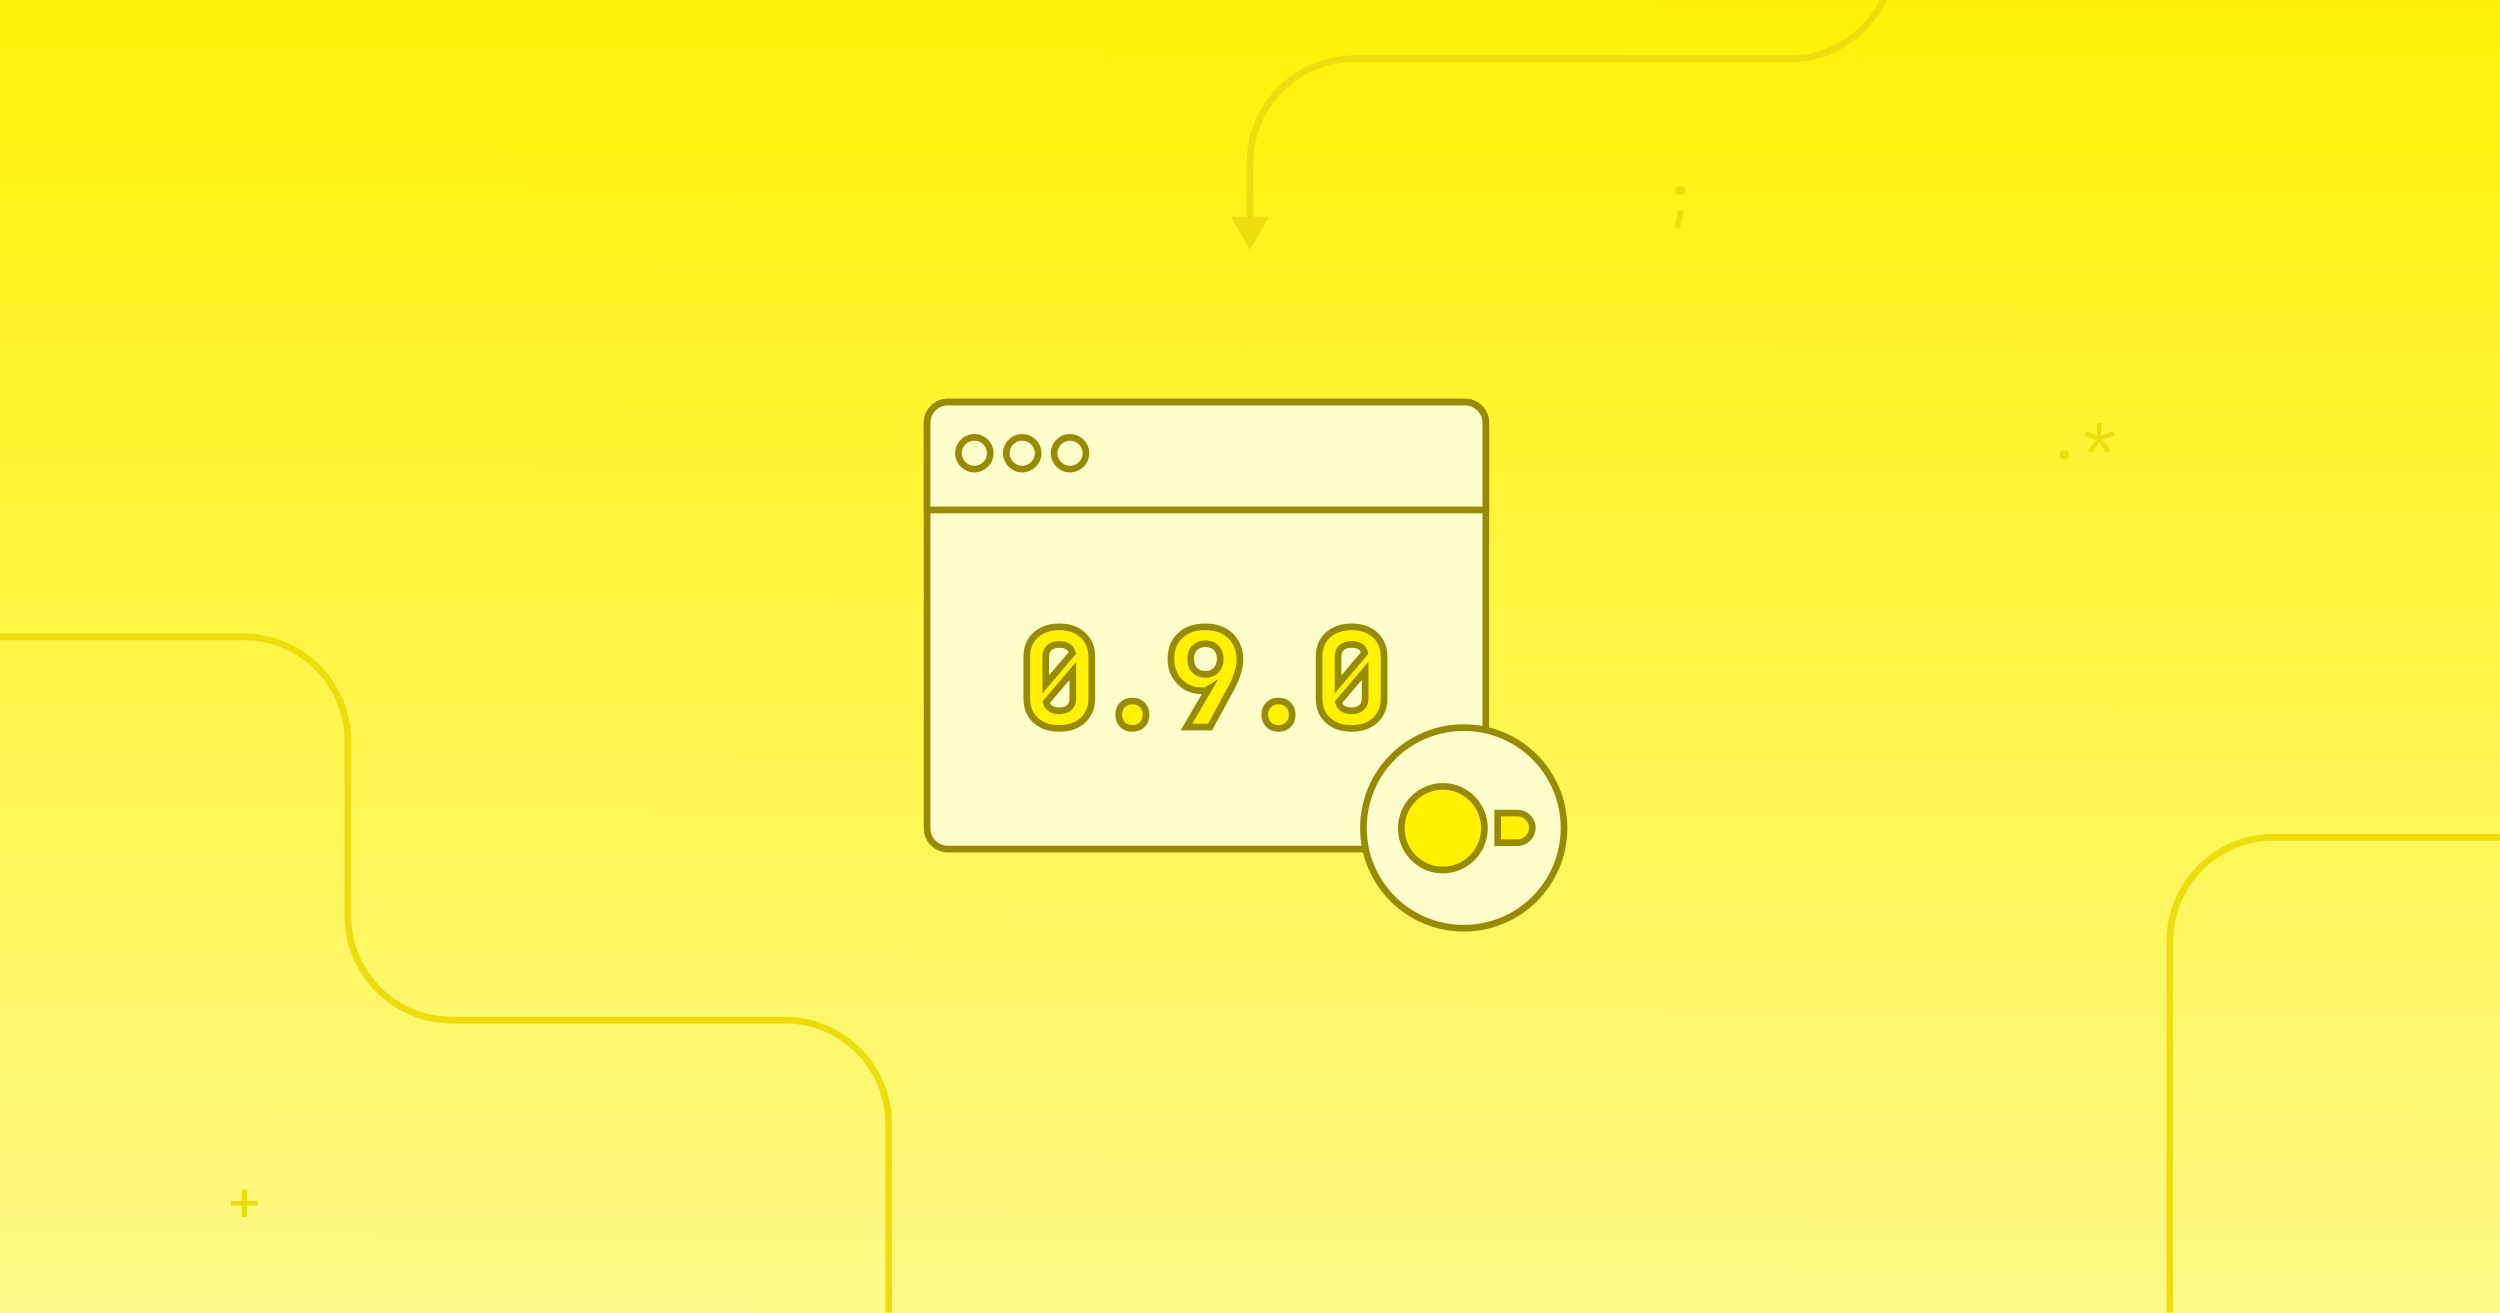
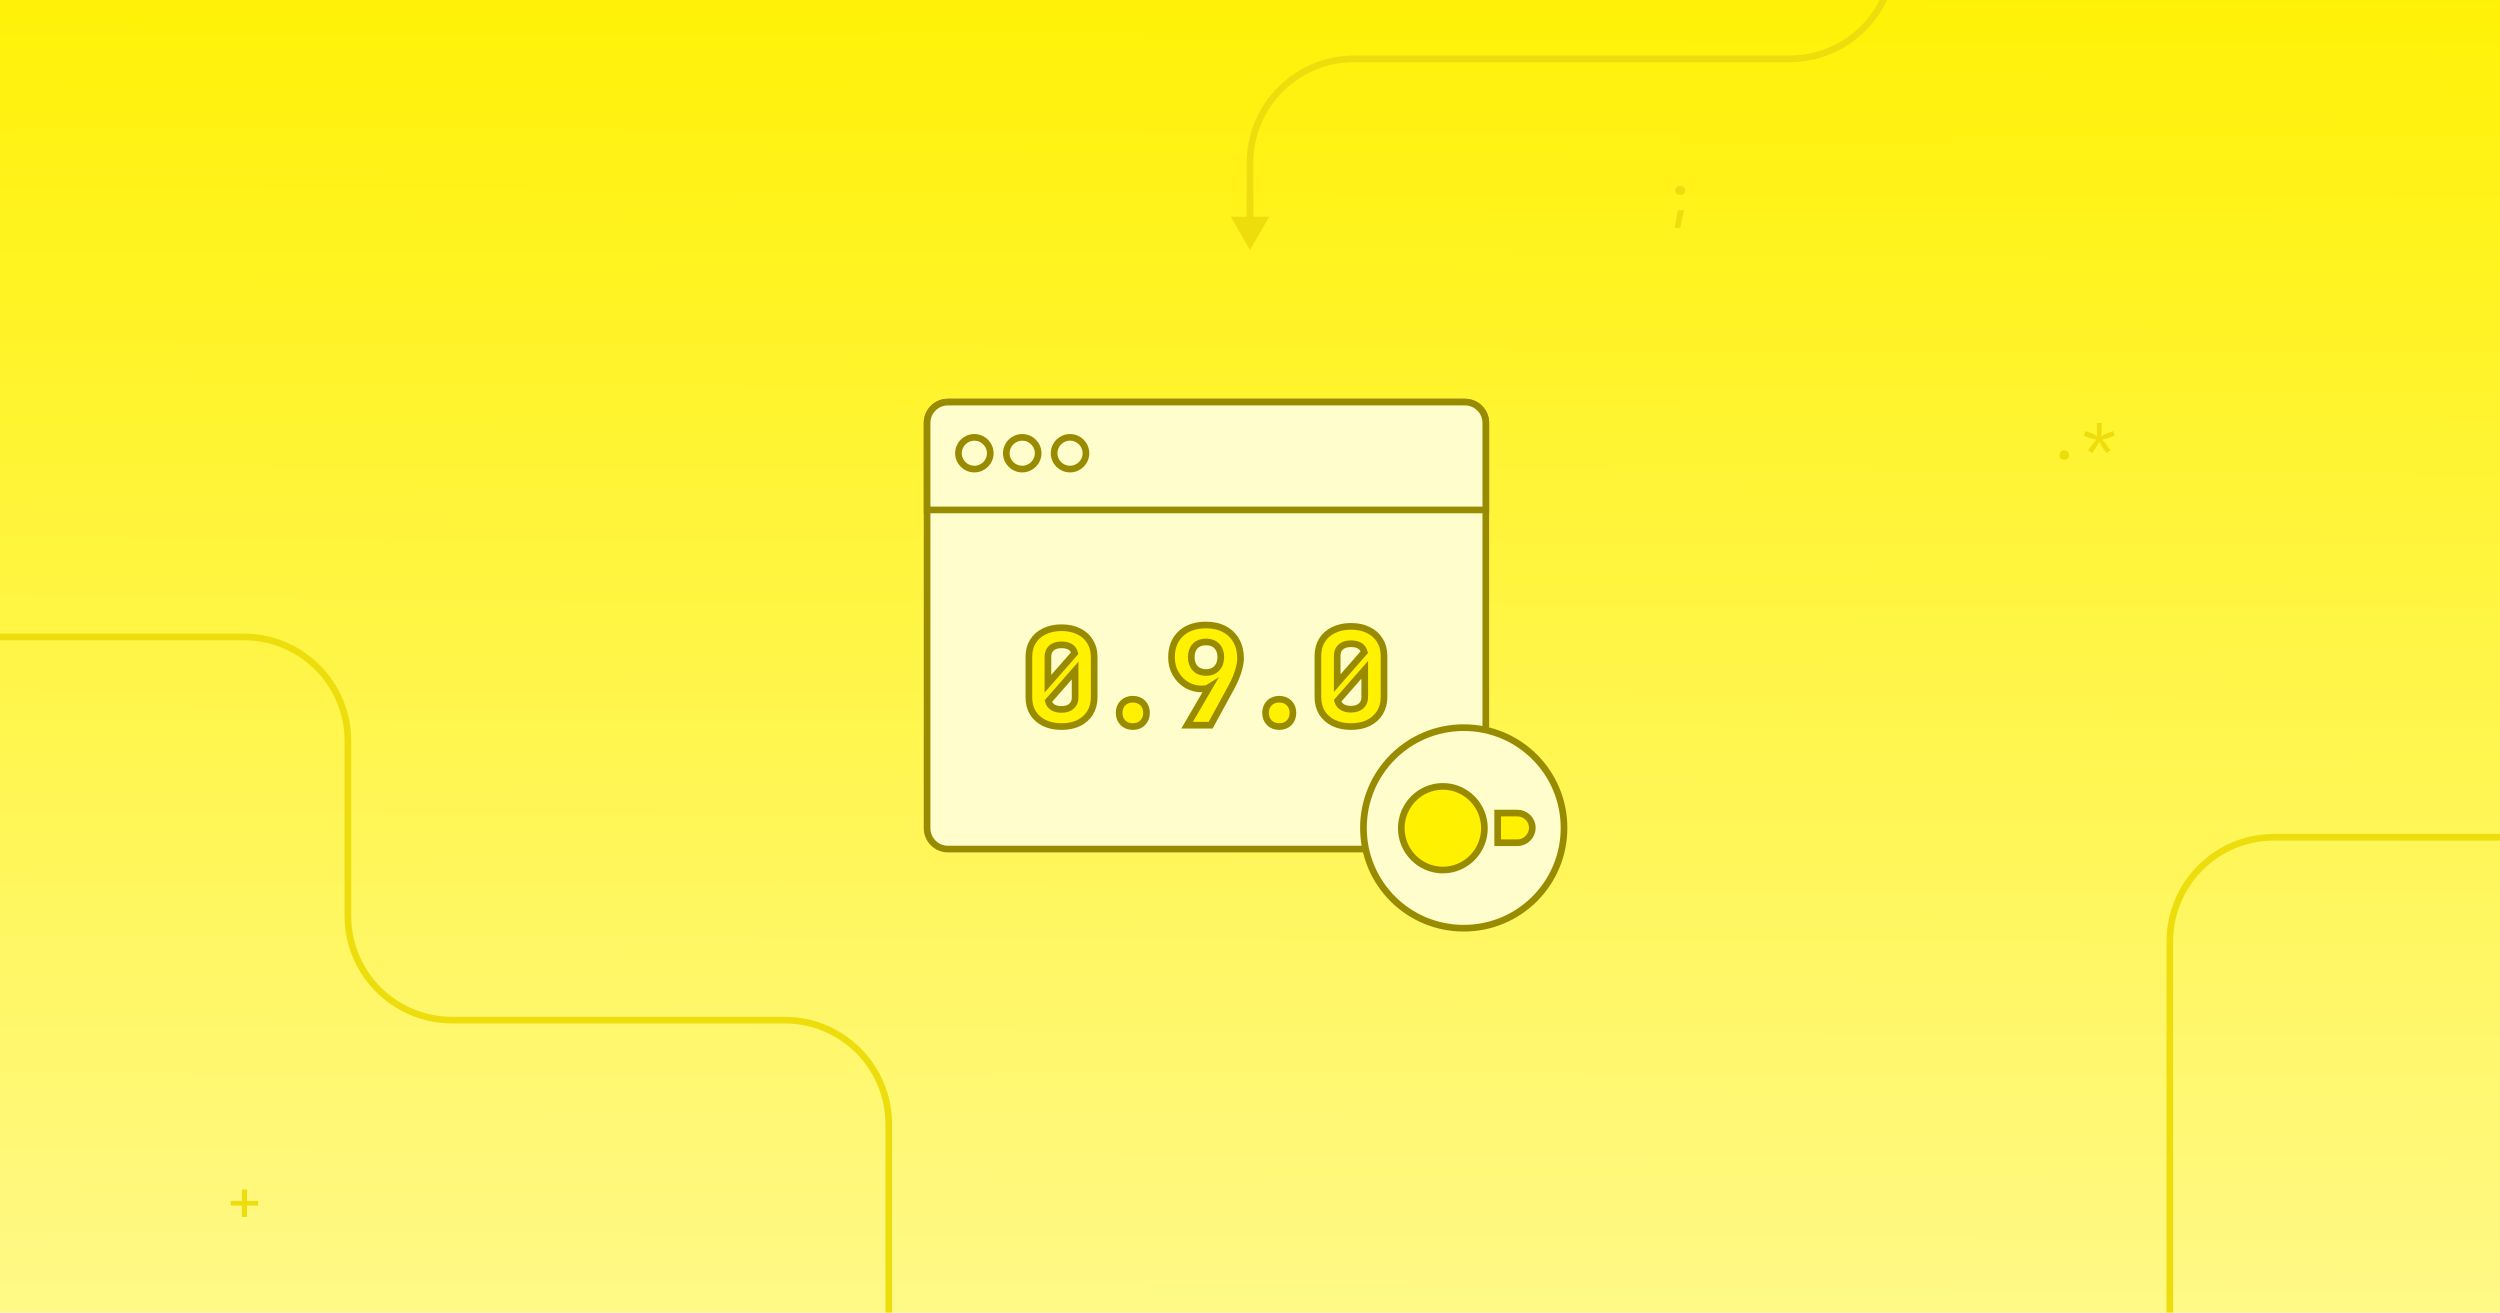
- <svg xmlns="http://www.w3.org/2000/svg" width="1200" height="630" fill="none" viewBox="0 0 1200 630">
+ <svg xmlns="http://www.w3.org/2000/svg" width="1200" height="630" viewBox="0 0 1200 630" fill="none">
  <style id="thin-strokes">@media (min-width: 500px) { [stroke-width="3.2"] { stroke-width: 2; } }</style>
-   <linearGradient id="a" x1="589" x2="586.007" y1="-32.417" y2="767.006" gradientUnits="userSpaceOnUse">
-     <stop offset="0" stop-color="#fff100" />
-     <stop offset=".939" stop-color="#fffa99" />
-   </linearGradient>
-   <clipPath id="b">
-     <path d="m0 0h1200v630h-1200z" />
-   </clipPath>
-   <g clip-path="url(#b)">
-     <path fill="url(#a)" d="m0 0h1200v630h-1200z" />
-     <path fill="#eddd0c" d="m600 120 9.238-16h-18.476zm0-41.756h-1.6v27.356h1.6 1.6v-27.356zm308.996-218.315h-1.6v118.315h1.6 1.6v-118.315zm-50 168.315v-1.6l-208.996-0v1.6 1.6l208.996 0zm50-50h-1.6c0 26.731-21.669 48.4-48.4 48.4v1.6 1.6c28.498 0 51.6-23.102 51.6-51.6zm-308.996 100h1.6c0-26.731 21.669-48.4 48.4-48.4v-1.6-1.6c-28.498 0-51.6 23.102-51.6 51.6z" />
-     <path stroke="#eddd0c" stroke-linecap="round" stroke-linejoin="round" stroke-width="3.2" d="m1440.63 401.884h-349.11c-27.61 0-50 22.386-50 50v220.286" />
-     <path stroke="#eddd0c" stroke-width="3.2" d="m426.605 643.123v-103.471c0-27.614-22.385-50-50-50l-159.609.001c-27.615 0-50.001-22.386-50.001-50v-83.936c0-27.614-22.385-50-50-50h-247.003" />
-     <g fill="#eddd0c">
-       <path d="m806.225 93.52c-.616 0-1.12-.196-1.512-.588s-.588-.896-.588-1.512c0-.597.196-1.092.588-1.484.411-.411.915-.616 1.512-.616h.56c.598 0 1.092.205 1.484.616.411.392.616.887.616 1.484 0 .616-.196 1.12-.588 1.512s-.896.588-1.512.588zm-2.38 15.96 1.54-8.568h3.024l-1.96 8.568z" />
-       <path d="m116.105 584.151v-5.46h-5.347v-2.24h5.347v-5.46h2.464v5.46h5.348v2.24h-5.348v5.46z" />
-       <path d="m990.863 220.675c-.691 0-1.251-.206-1.68-.616-.411-.411-.616-.943-.616-1.596 0-.691.205-1.251.616-1.68.429-.43.989-.644 1.68-.644s1.241.214 1.652.644c.429.429.644.989.644 1.68 0 .653-.215 1.185-.644 1.596-.411.41-.961.616-1.652.616zm13.347-3.164-1.93-1.372 1.82-2.604c.24-.336.57-.747.98-1.232.43-.486.83-.915 1.2-1.288-.52-.075-1.07-.187-1.65-.336-.58-.15-1.04-.29-1.37-.42l-3-1.12.78-2.212 3.03 1.12c.32.112.74.289 1.26.532.52.242 1 .494 1.43.756-.1-.486-.17-.98-.23-1.484-.04-.523-.05-.962-.05-1.316v-3.5h2.35v3.5c0 .354-.03.793-.09 1.316-.05.504-.13.998-.22 1.484.45-.262.92-.514 1.43-.756.52-.243.95-.42 1.29-.532l3.02-1.12.78 2.212-2.99 1.12c-.34.13-.8.27-1.37.42-.58.149-1.13.261-1.66.336.38.373.78.812 1.21 1.316.43.485.75.886.98 1.204l1.82 2.604-1.93 1.372-1.82-2.632c-.23-.318-.5-.756-.82-1.316-.31-.56-.58-1.083-.81-1.568-.22.485-.49 1.008-.81 1.568-.32.541-.59.98-.81 1.316z" />
-     </g>
+   <g clip-path="url(#clip0_17621_12215)">
+     <rect width="1200" height="630" fill="url(#paint0_linear_17621_12215)" />
+     <path d="M600 120L609.238 104H590.762L600 120ZM600 78.244H598.4V105.6H600H601.6V78.244H600ZM908.996 -140.071H907.396L907.396 -21.756H908.996H910.596L910.596 -140.071H908.996ZM858.996 28.244V26.644L650 26.644V28.244V29.844L858.996 29.844L858.996 28.244ZM908.996 -21.756H907.396C907.396 4.975 885.727 26.644 858.996 26.644V28.244L858.996 29.844C887.494 29.844 910.596 6.742 910.596 -21.756H908.996ZM600 78.244H601.6C601.6 51.513 623.269 29.844 650 29.844V28.244V26.644C621.502 26.644 598.4 49.746 598.4 78.244H600Z" fill="#EDDD0C" />
+     <path d="M1440.63 401.885L1091.52 401.885C1063.91 401.885 1041.52 424.271 1041.52 451.885L1041.52 672.17" stroke="#EDDD0C" stroke-width="3.2" stroke-linecap="round" stroke-linejoin="round" />
+     <path d="M426.605 643.124L426.605 539.653C426.605 512.039 404.22 489.653 376.605 489.653L216.996 489.654C189.381 489.654 166.995 467.268 166.995 439.654L166.995 355.718C166.995 328.104 144.61 305.718 116.995 305.718L-130.008 305.718" stroke="#EDDD0C" stroke-width="3.2" />
+     <path d="M806.225 93.52C805.609 93.52 805.105 93.324 804.713 92.932C804.321 92.54 804.125 92.036 804.125 91.42C804.125 90.823 804.321 90.328 804.713 89.936C805.124 89.525 805.628 89.32 806.225 89.32H806.785C807.383 89.32 807.877 89.525 808.269 89.936C808.68 90.328 808.885 90.823 808.885 91.42C808.885 92.036 808.689 92.54 808.297 92.932C807.905 93.324 807.401 93.52 806.785 93.52H806.225ZM803.845 109.48L805.385 100.912H808.409L806.449 109.48H803.845Z" fill="#EDDD0C" />
+     <path d="M116.105 584.15V578.69H110.758V576.45H116.105V570.99H118.569V576.45H123.917V578.69H118.569V584.15H116.105Z" fill="#EDDD0C" />
+     <path d="M990.865 220.674C990.174 220.674 989.614 220.468 989.185 220.058C988.774 219.647 988.569 219.115 988.569 218.462C988.569 217.771 988.774 217.211 989.185 216.782C989.614 216.352 990.174 216.138 990.865 216.138C991.556 216.138 992.106 216.352 992.517 216.782C992.946 217.211 993.161 217.771 993.161 218.462C993.161 219.115 992.946 219.647 992.517 220.058C992.106 220.468 991.556 220.674 990.865 220.674ZM1004.21 217.51L1002.28 216.138L1004.1 213.534C1004.34 213.198 1004.67 212.787 1005.08 212.302C1005.51 211.816 1005.91 211.387 1006.28 211.014C1005.76 210.939 1005.21 210.827 1004.63 210.678C1004.05 210.528 1003.59 210.388 1003.26 210.258L1000.26 209.138L1001.05 206.926L1004.07 208.046C1004.39 208.158 1004.81 208.335 1005.33 208.578C1005.85 208.82 1006.33 209.072 1006.76 209.334C1006.66 208.848 1006.59 208.354 1006.53 207.85C1006.5 207.327 1006.48 206.888 1006.48 206.534V203.034H1008.83V206.534C1008.83 206.888 1008.8 207.327 1008.75 207.85C1008.69 208.354 1008.62 208.848 1008.52 209.334C1008.97 209.072 1009.45 208.82 1009.95 208.578C1010.47 208.335 1010.9 208.158 1011.24 208.046L1014.26 206.926L1015.05 209.138L1012.05 210.258C1011.71 210.388 1011.26 210.528 1010.68 210.678C1010.1 210.827 1009.55 210.939 1009.03 211.014C1009.4 211.387 1009.8 211.826 1010.23 212.33C1010.66 212.815 1010.99 213.216 1011.21 213.534L1013.03 216.138L1011.1 217.51L1009.28 214.878C1009.05 214.56 1008.78 214.122 1008.47 213.562C1008.15 213.002 1007.88 212.479 1007.65 211.994C1007.43 212.479 1007.16 213.002 1006.84 213.562C1006.52 214.103 1006.25 214.542 1006.03 214.878L1004.21 217.51Z" fill="#EDDD0C" />
  </g>
-   <g fill="#fffdcc">
-     <rect width="268.19" height="214.552" x="445" y="193" stroke="#998b00" stroke-miterlimit="10" stroke-width="3.2" rx="10" />
-     <path stroke="#998b00" stroke-miterlimit="10" stroke-width="3.2" d="m445 203c0-5.523 4.477-10 10-10h248.19c5.523 0 10 4.477 10 10v41.756h-268.19z" />
-     <path stroke="#998b00" stroke-miterlimit="10" stroke-width="3.2" d="m467.691 225.159c4.217 0 7.635-3.408 7.635-7.611s-3.418-7.61-7.635-7.61c-4.218 0-7.636 3.407-7.636 7.61s3.418 7.611 7.636 7.611z" />
-     <path stroke="#998b00" stroke-miterlimit="10" stroke-width="3.2" d="m490.671 225.159c4.217 0 7.636-3.408 7.636-7.611s-3.419-7.61-7.636-7.61-7.636 3.407-7.636 7.61 3.419 7.611 7.636 7.611z" />
-     <path stroke="#998b00" stroke-miterlimit="10" stroke-width="3.2" d="m513.611 225.159c4.217 0 7.635-3.408 7.635-7.611s-3.418-7.61-7.635-7.61c-4.218 0-7.636 3.407-7.636 7.61s3.418 7.611 7.636 7.611z" />
-   </g>
-   <path fill="#fff100" d="m508.459 349.63c-3.163 0-5.915-.585-8.255-1.755-2.34-1.213-4.16-2.881-5.46-5.005-1.256-2.166-1.885-4.68-1.885-7.54v-20.15c0-2.86.629-5.351 1.885-7.475 1.3-2.166 3.12-3.835 5.46-5.005 2.34-1.213 5.092-1.82 8.255-1.82 3.207 0 5.959.607 8.255 1.82 2.34 1.17 4.139 2.839 5.395 5.005 1.3 2.124 1.95 4.615 1.95 7.475v20.15c0 2.86-.65 5.374-1.95 7.54-1.256 2.124-3.055 3.792-5.395 5.005-2.296 1.17-5.048 1.755-8.255 1.755zm-6.5-34.45v13.325l12.805-15.08c-.693-2.73-2.795-4.095-6.305-4.095-2.036 0-3.64.52-4.81 1.56-1.126 1.04-1.69 2.47-1.69 4.29zm6.5 26c2.037 0 3.619-.52 4.745-1.56 1.17-1.04 1.755-2.47 1.755-4.29v-13.325l-12.805 15.08c.347 1.3 1.062 2.319 2.145 3.055 1.084.694 2.47 1.04 4.16 1.04zm35.075 8.45c-1.95 0-3.532-.606-4.745-1.82-1.214-1.213-1.82-2.795-1.82-4.745s.606-3.531 1.82-4.745c1.213-1.213 2.795-1.82 4.745-1.82s3.531.607 4.745 1.82c1.213 1.214 1.82 2.795 1.82 4.745s-.607 3.532-1.82 4.745c-1.214 1.214-2.795 1.82-4.745 1.82zm25.974-.65 10.66-18.265c-.346.217-.758.412-1.235.585-.433.174-1.278.26-2.535.26-2.513 0-4.875-.628-7.085-1.885-2.166-1.3-3.921-3.098-5.265-5.395-1.343-2.296-2.015-4.918-2.015-7.865 0-4.766 1.474-8.536 4.42-11.31 2.99-2.816 7.042-4.225 12.155-4.225 3.424 0 6.37.672 8.84 2.015 2.47 1.3 4.377 3.164 5.72 5.59 1.344 2.384 2.015 5.222 2.015 8.515 0 1.734-.411 3.879-1.235 6.435-.823 2.514-1.95 5.07-3.38 7.67l-9.75 17.875zm9.1-25.285c2.167 0 3.879-.671 5.135-2.015 1.3-1.343 1.95-3.141 1.95-5.395 0-2.253-.65-4.03-1.95-5.33-1.256-1.3-2.968-1.95-5.135-1.95-2.166 0-3.9.65-5.2 1.95-1.256 1.3-1.885 3.077-1.885 5.33 0 2.254.629 4.052 1.885 5.395 1.3 1.344 3.034 2.015 5.2 2.015zm35.075 25.935c-1.95 0-3.532-.606-4.745-1.82-1.213-1.213-1.82-2.795-1.82-4.745s.607-3.531 1.82-4.745c1.213-1.213 2.795-1.82 4.745-1.82s3.532.607 4.745 1.82c1.213 1.214 1.82 2.795 1.82 4.745s-.607 3.532-1.82 4.745c-1.213 1.214-2.795 1.82-4.745 1.82zm35.075 0c-3.164 0-5.915-.585-8.255-1.755-2.34-1.213-4.16-2.881-5.46-5.005-1.257-2.166-1.885-4.68-1.885-7.54v-20.15c0-2.86.628-5.351 1.885-7.475 1.3-2.166 3.12-3.835 5.46-5.005 2.34-1.213 5.091-1.82 8.255-1.82 3.206 0 5.958.607 8.255 1.82 2.34 1.17 4.138 2.839 5.395 5.005 1.3 2.124 1.95 4.615 1.95 7.475v20.15c0 2.86-.65 5.374-1.95 7.54-1.257 2.124-3.055 3.792-5.395 5.005-2.297 1.17-5.049 1.755-8.255 1.755zm-6.5-34.45v13.325l12.805-15.08c-.694-2.73-2.795-4.095-6.305-4.095-2.037 0-3.64.52-4.81 1.56-1.127 1.04-1.69 2.47-1.69 4.29zm6.5 26c2.036 0 3.618-.52 4.745-1.56 1.17-1.04 1.755-2.47 1.755-4.29v-13.325l-12.805 15.08c.346 1.3 1.061 2.319 2.145 3.055 1.083.694 2.47 1.04 4.16 1.04z" />
-   <path fill="#998b00" d="m500.204 347.875-.736 1.421.01.005.011.006zm-5.46-5.005-1.384.803.01.017.01.016zm0-35.165-1.372-.823-.005.009zm5.46-5.005.716 1.432.01-.006.011-.005zm16.51 0-.747 1.415.016.009.016.008zm5.395 5.005-1.384.803.01.017.01.016zm0 35.165-1.372-.823-.005.009zm-5.395 5.005.726 1.426.011-.005zm-14.755-19.37h-1.6v4.357l2.82-3.321zm12.805-15.08 1.22 1.036.534-.629-.203-.8zm-11.115-2.535-1.063-1.195-.011.01-.011.01zm9.555 28.73-1.063-1.195-.011.01-.011.01zm1.755-17.615h1.6v-4.356l-2.819 3.321zm-12.805 15.08-1.219-1.035-.543.638.216.81zm2.145 3.055-.9 1.324.019.012.019.012zm4.16 9.49v-1.6c-2.966 0-5.463-.548-7.539-1.586l-.716 1.431-.715 1.432c2.604 1.302 5.61 1.923 8.97 1.923zm-8.255-1.755.737-1.42c-2.097-1.087-3.693-2.56-4.832-4.42l-1.365.835-1.364.836c1.461 2.387 3.505 4.251 6.088 5.59zm-5.46-5.005 1.384-.802c-1.096-1.89-1.669-4.119-1.669-6.738h-1.6-1.6c0 3.102.684 5.9 2.101 8.343zm-1.885-7.54h1.6v-20.15h-1.6-1.6v20.15zm0-20.15h1.6c0-2.619.573-4.82 1.662-6.66l-1.377-.815-1.377-.814c-1.424 2.407-2.108 5.189-2.108 8.289zm1.885-7.475 1.372.824c1.138-1.897 2.726-3.358 4.804-4.397l-.716-1.432-.715-1.431c-2.602 1.301-4.655 3.176-6.117 5.613zm5.46-5.005.737 1.421c2.071-1.074 4.56-1.641 7.518-1.641v-1.6-1.6c-3.369 0-6.382.647-8.991 2zm8.255-1.82v1.6c3.007 0 5.489.569 7.508 1.635l.747-1.415.748-1.414c-2.575-1.361-5.596-2.006-9.003-2.006zm8.255 1.82-.715 1.432c2.073 1.036 3.633 2.492 4.726 4.376l1.384-.803 1.384-.802c-1.42-2.45-3.457-4.33-6.063-5.634zm5.395 5.005-1.364.836c1.124 1.836 1.714 4.03 1.714 6.639h1.6 1.6c0-3.11-.71-5.9-2.185-8.31zm1.95 7.475h-1.6v20.15h1.6 1.6v-20.15zm0 20.15h-1.6c0 2.61-.59 4.831-1.722 6.717l1.372.823 1.372.824c1.468-2.447 2.178-5.253 2.178-8.364zm-1.95 7.54-1.377-.814c-1.093 1.847-2.661 3.314-4.754 4.399l.736 1.42.737 1.421c2.587-1.342 4.615-3.212 6.035-5.611zm-5.395 5.005-.726-1.425c-2.024 1.031-4.514 1.58-7.529 1.58v1.6 1.6c3.399 0 6.412-.62 8.981-1.929zm-14.755-32.695h-1.6v13.325h1.6 1.6v-13.325zm0 13.325 1.22 1.036 12.805-15.08-1.22-1.036-1.219-1.035-12.805 15.08zm12.805-15.08 1.551-.393c-.433-1.703-1.345-3.09-2.776-4.02-1.394-.905-3.134-1.282-5.08-1.282v1.6 1.6c1.565 0 2.63.307 3.337.766.671.436 1.157 1.096 1.417 2.123zm-6.305-4.095v-1.6c-2.308 0-4.331.594-5.873 1.965l1.063 1.195 1.063 1.196c.798-.709 1.982-1.156 3.747-1.156zm-4.81 1.56-1.085-1.175c-1.516 1.399-2.205 3.29-2.205 5.465h1.6 1.6c0-1.464.438-2.433 1.175-3.114zm4.81 30.29v1.6c2.304 0 4.322-.592 5.83-1.984l-1.085-1.176-1.085-1.175c-.745.687-1.89 1.135-3.66 1.135zm4.745-1.56 1.063 1.196c1.569-1.394 2.292-3.29 2.292-5.486h-1.6-1.6c0 1.445-.446 2.409-1.218 3.095zm1.755-4.29h1.6v-13.325h-1.6-1.6v13.325zm0-13.325-1.219-1.035-12.805 15.08 1.219 1.035 1.22 1.036 12.805-15.08zm-12.805 15.08-1.546.413c.443 1.66 1.381 3.006 2.791 3.966l.9-1.324.9-1.323c-.756-.514-1.248-1.204-1.499-2.144zm2.145 3.055-.862 1.348c1.41.903 3.121 1.292 5.022 1.292v-1.6-1.6c-1.478 0-2.541-.303-3.297-.787zm34.49 7.67-1.132 1.132zm0-9.49-1.132-1.131zm9.49 9.49 1.131 1.132zm-4.745 1.82v-1.6c-1.589 0-2.742-.479-3.614-1.351l-1.131 1.131-1.132 1.132c1.556 1.555 3.565 2.288 5.877 2.288zm-4.745-1.82 1.131-1.131c-.871-.871-1.351-2.025-1.351-3.614h-1.6-1.6c0 2.312.733 4.322 2.288 5.877zm-1.82-4.745h1.6c0-1.588.48-2.742 1.351-3.613l-1.131-1.132-1.132-1.131c-1.555 1.555-2.288 3.565-2.288 5.876zm1.82-4.745 1.131 1.132c.872-.872 2.025-1.352 3.614-1.352v-1.6-1.6c-2.312 0-4.321.734-5.877 2.289zm4.745-1.82v1.6c1.588 0 2.742.48 3.613 1.352l1.132-1.132 1.131-1.131c-1.555-1.555-3.565-2.289-5.876-2.289zm4.745 1.82-1.132 1.132c.872.871 1.352 2.025 1.352 3.613h1.6 1.6c0-2.311-.734-4.321-2.289-5.876zm1.82 4.745h-1.6c0 1.589-.48 2.743-1.352 3.614l1.132 1.131 1.131 1.132c1.555-1.555 2.289-3.565 2.289-5.877zm-1.82 4.745-1.132-1.131c-.871.872-2.025 1.351-3.613 1.351v1.6 1.6c2.311 0 4.321-.733 5.876-2.288zm21.229 1.17-1.381-.806-1.405 2.406h2.786zm10.66-18.265 1.382.807 3.268-5.6-5.498 3.437zm-1.235.585-.546-1.503-.024.008-.024.01zm-9.62-1.625-.823 1.372.016.01.017.009zm-2.86-24.57 1.097 1.166.001-.001zm20.995-2.21-.764 1.406.01.005.009.005zm5.72 5.59-1.399.775.006.011zm.78 14.95 1.521.499.002-.008zm-3.38 7.67-1.402-.771-.002.005zm-9.75 17.875v1.6h.95l.455-.833zm2.925-27.3-1.149-1.112-.01.01-.009.009zm0-10.725-1.15 1.113.009.009.01.01zm-10.335 0-1.131-1.131-.01.01-.009.009zm0 10.725-1.168 1.094.009.009.01.01zm-3.9 27.3 1.382.807 10.66-18.265-1.382-.807-1.381-.806-10.66 18.265zm10.66-18.265-.848-1.356c-.232.145-.538.294-.933.438l.546 1.503.547 1.504c.558-.203 1.075-.444 1.536-.732zm-1.235.585-.594-1.485c.008-.003-.027.011-.127.031-.095.02-.227.04-.401.058-.349.036-.816.056-1.413.056v1.6 1.6c.66 0 1.244-.022 1.74-.073.47-.048.965-.131 1.39-.301zm-2.535.26v-1.6c-2.232 0-4.322-.554-6.294-1.675l-.791 1.39-.79 1.391c2.448 1.392 5.081 2.094 7.875 2.094zm-7.085-1.885.824-1.372c-1.924-1.154-3.492-2.753-4.708-4.83l-1.381.807-1.381.808c1.472 2.516 3.414 4.514 5.823 5.959zm-5.265-5.395 1.381-.807c-1.184-2.026-1.796-4.363-1.796-7.058h-1.6-1.6c0 3.2.733 6.106 2.234 8.673zm-2.015-7.865h1.6c0-4.41 1.349-7.727 3.917-10.144l-1.097-1.166-1.096-1.165c-3.325 3.13-4.924 7.353-4.924 12.475zm4.42-11.31 1.098 1.165c2.624-2.473 6.247-3.79 11.057-3.79v-1.6-1.6c-5.416 0-9.897 1.5-13.252 4.661zm12.155-4.225v1.6c3.214 0 5.886.63 8.076 1.821l.764-1.406.765-1.405c-2.751-1.496-5.972-2.21-9.605-2.21zm8.84 2.015-.745 1.416c2.196 1.156 3.874 2.797 5.066 4.949l1.399-.775 1.4-.774c-1.495-2.702-3.63-4.787-6.374-6.231zm5.72 5.59-1.393.786c1.183 2.099 1.808 4.655 1.808 7.729h1.6 1.6c0-3.512-.717-6.633-2.221-9.3zm2.015 8.515h-1.6c0 1.502-.36 3.47-1.158 5.945l1.523.49 1.523.491c.85-2.638 1.312-4.961 1.312-6.926zm-1.235 6.435-1.52-.498c-.789 2.409-1.874 4.874-3.262 7.397l1.402.771 1.402.772c1.473-2.677 2.641-5.325 3.499-7.943zm-3.38 7.67-1.404-.766-9.75 17.875 1.404.766 1.405.767 9.75-17.875zm-9.75 17.875v-1.6h-11.31v1.6 1.6h11.31zm-2.21-25.285v1.6c2.524 0 4.691-.797 6.304-2.521l-1.169-1.094-1.168-1.093c-.9.963-2.157 1.508-3.967 1.508zm5.135-2.015 1.15 1.113c1.646-1.701 2.4-3.93 2.4-6.508h-1.6-1.6c0 1.929-.546 3.297-1.499 4.283zm1.95-5.395h1.6c0-2.575-.753-4.796-2.418-6.461l-1.132 1.131-1.131 1.132c.935.935 1.481 2.268 1.481 4.198zm-1.95-5.33 1.151-1.112c-1.617-1.672-3.778-2.438-6.286-2.438v1.6 1.6c1.826 0 3.089.535 3.985 1.463zm-5.135-1.95v-1.6c-2.509 0-4.678.766-6.331 2.419l1.131 1.131 1.132 1.132c.947-.947 2.245-1.482 4.068-1.482zm-5.2 1.95-1.15-1.112c-1.612 1.668-2.335 3.882-2.335 6.442h1.6 1.6c0-1.945.534-3.285 1.436-4.217zm-1.885 5.33h-1.6c0 2.564.724 4.785 2.317 6.489l1.168-1.094 1.169-1.093c-.92-.983-1.454-2.358-1.454-4.302zm1.885 5.395-1.149 1.113c1.649 1.705 3.824 2.502 6.349 2.502v-1.6-1.6c-1.808 0-3.1-.545-4.05-1.527zm35.53 26.13-1.131 1.132zm0-9.49-1.131-1.131zm9.49 9.49 1.131 1.132zm-4.745 1.82v-1.6c-1.589 0-2.742-.479-3.614-1.351l-1.131 1.131-1.131 1.132c1.555 1.555 3.565 2.288 5.876 2.288zm-4.745-1.82 1.131-1.131c-.871-.871-1.351-2.025-1.351-3.614h-1.6-1.6c0 2.312.733 4.322 2.289 5.877zm-1.82-4.745h1.6c0-1.588.48-2.742 1.351-3.613l-1.131-1.132-1.131-1.131c-1.556 1.555-2.289 3.565-2.289 5.876zm1.82-4.745 1.131 1.132c.872-.872 2.025-1.352 3.614-1.352v-1.6-1.6c-2.311 0-4.321.734-5.876 2.289zm4.745-1.82v1.6c1.589 0 2.742.48 3.614 1.352l1.131-1.132 1.131-1.131c-1.555-1.555-3.565-2.289-5.876-2.289zm4.745 1.82-1.131 1.132c.871.871 1.351 2.025 1.351 3.613h1.6 1.6c0-2.311-.733-4.321-2.289-5.876zm1.82 4.745h-1.6c0 1.589-.48 2.743-1.351 3.614l1.131 1.131 1.131 1.132c1.556-1.555 2.289-3.565 2.289-5.877zm-1.82 4.745-1.131-1.131c-.872.872-2.025 1.351-3.614 1.351v1.6 1.6c2.311 0 4.321-.733 5.876-2.288zm22.075.065-.737 1.421.011.005.01.006zm-5.46-5.005-1.384.803.009.017.01.016zm0-35.165-1.372-.823-.005.009zm5.46-5.005.715 1.432.011-.006.01-.005zm16.51 0-.748 1.415.016.009.016.008zm5.395 5.005-1.384.803.009.017.01.016zm0 35.165-1.372-.823-.005.009zm-5.395 5.005.726 1.426.01-.005zm-14.755-19.37h-1.6v4.357l2.819-3.321zm12.805-15.08 1.219 1.036.535-.629-.204-.8zm-11.115-2.535-1.063-1.195-.012.01-.011.01zm9.555 28.73-1.063-1.195-.012.01-.011.01zm1.755-17.615h1.6v-4.356l-2.82 3.321zm-12.805 15.08-1.22-1.035-.542.638.216.81zm2.145 3.055-.9 1.324.018.012.019.012zm4.16 9.49v-1.6c-2.967 0-5.464-.548-7.54-1.586l-.715 1.431-.716 1.432c2.604 1.302 5.61 1.923 8.971 1.923zm-8.255-1.755.736-1.42c-2.097-1.087-3.693-2.56-4.832-4.42l-1.364.835-1.365.836c1.461 2.387 3.505 4.251 6.088 5.59zm-5.46-5.005 1.384-.802c-1.096-1.89-1.669-4.119-1.669-6.738h-1.6-1.6c0 3.102.683 5.9 2.101 8.343zm-1.885-7.54h1.6v-20.15h-1.6-1.6v20.15zm0-20.15h1.6c0-2.619.573-4.82 1.662-6.66l-1.377-.815-1.377-.814c-1.425 2.407-2.108 5.189-2.108 8.289zm1.885-7.475 1.372.824c1.137-1.897 2.725-3.358 4.803-4.397l-.715-1.432-.716-1.431c-2.602 1.301-4.654 3.176-6.116 5.613zm5.46-5.005.736 1.421c2.071-1.074 4.561-1.641 7.519-1.641v-1.6-1.6c-3.369 0-6.383.647-8.992 2zm8.255-1.82v1.6c3.006 0 5.489.569 7.507 1.635l.748-1.415.747-1.414c-2.575-1.361-5.595-2.006-9.002-2.006zm8.255 1.82-.716 1.432c2.074 1.036 3.634 2.492 4.727 4.376l1.384-.803 1.384-.802c-1.421-2.45-3.458-4.33-6.064-5.634zm5.395 5.005-1.365.836c1.124 1.836 1.715 4.03 1.715 6.639h1.6 1.6c0-3.11-.71-5.9-2.186-8.31zm1.95 7.475h-1.6v20.15h1.6 1.6v-20.15zm0 20.15h-1.6c0 2.61-.59 4.831-1.722 6.717l1.372.823 1.372.824c1.468-2.447 2.178-5.253 2.178-8.364zm-1.95 7.54-1.377-.814c-1.094 1.847-2.662 3.314-4.755 4.399l.737 1.42.736 1.421c2.587-1.342 4.616-3.212 6.036-5.611zm-5.395 5.005-.727-1.425c-2.023 1.031-4.514 1.58-7.528 1.58v1.6 1.6c3.398 0 6.411-.62 8.981-1.929zm-14.755-32.695h-1.6v13.325h1.6 1.6v-13.325zm0 13.325 1.219 1.036 12.805-15.08-1.219-1.036-1.22-1.035-12.805 15.08zm12.805-15.08 1.55-.393c-.432-1.703-1.344-3.09-2.775-4.02-1.395-.905-3.135-1.282-5.08-1.282v1.6 1.6c1.564 0 2.63.307 3.337.766.67.436 1.156 1.096 1.417 2.123zm-6.305-4.095v-1.6c-2.308 0-4.331.594-5.873 1.965l1.063 1.195 1.063 1.196c.798-.709 1.981-1.156 3.747-1.156zm-4.81 1.56-1.086-1.175c-1.516 1.399-2.204 3.29-2.204 5.465h1.6 1.6c0-1.464.438-2.433 1.175-3.114zm4.81 30.29v1.6c2.304 0 4.322-.592 5.83-1.984l-1.085-1.176-1.086-1.175c-.745.687-1.89 1.135-3.659 1.135zm4.745-1.56 1.063 1.196c1.568-1.394 2.292-3.29 2.292-5.486h-1.6-1.6c0 1.445-.447 2.409-1.218 3.095zm1.755-4.29h1.6v-13.325h-1.6-1.6v13.325zm0-13.325-1.22-1.035-12.805 15.08 1.22 1.035 1.219 1.036 12.805-15.08zm-12.805 15.08-1.546.413c.442 1.66 1.38 3.006 2.791 3.966l.9-1.324.899-1.323c-.756-.514-1.248-1.204-1.498-2.144zm2.145 3.055-.863 1.348c1.41.903 3.121 1.292 5.023 1.292v-1.6-1.6c-1.479 0-2.541-.303-3.298-.787z" />
-   <path fill="#fffdcc" stroke="#998b00" stroke-linecap="round" stroke-miterlimit="10" stroke-width="3.2" d="m702.594 445.544c-26.631 0-48.137-21.507-48.137-48.137 0-26.631 21.506-48.137 48.137-48.137s48.137 21.506 48.137 48.137c0 26.63-21.506 48.137-48.137 48.137z" />
-   <path fill="#fff100" stroke="#998b00" stroke-linecap="round" stroke-miterlimit="10" stroke-width="3.2" d="m728.336 390.275h-9.443v14.251h9.443c3.915 0 7.168-3.253 7.168-7.168 0-3.944-3.253-7.083-7.168-7.083z" />
-   <path fill="#fff100" stroke="#998b00" stroke-linecap="round" stroke-miterlimit="10" stroke-width="3.2" d="m672.623 397.54c0 11.067 8.954 20.077 19.952 20.077 10.997 0 19.951-9.01 19.951-20.077s-8.954-20.077-19.951-20.077c-10.998 0-19.952 9.01-19.952 20.077z" />
+   <rect x="445" y="193" width="268.19" height="214.552" rx="10" fill="#FFFDCC" stroke="#998B00" stroke-width="3.2" stroke-miterlimit="10" />
+   <path d="M445 203C445 197.477 449.477 193 455 193H703.19C708.713 193 713.19 197.477 713.19 203V244.756H445V203Z" fill="#FFFDCC" stroke="#998B00" stroke-width="3.2" stroke-miterlimit="10" />
+   <path d="M467.691 225.16C471.908 225.16 475.326 221.752 475.326 217.549C475.326 213.346 471.908 209.938 467.691 209.938C463.473 209.938 460.055 213.346 460.055 217.549C460.055 221.752 463.473 225.16 467.691 225.16Z" fill="#FFFDCC" stroke="#998B00" stroke-width="3.2" stroke-miterlimit="10" />
+   <path d="M490.671 225.16C494.888 225.16 498.307 221.752 498.307 217.549C498.307 213.346 494.888 209.938 490.671 209.938C486.454 209.938 483.035 213.346 483.035 217.549C483.035 221.752 486.454 225.16 490.671 225.16Z" fill="#FFFDCC" stroke="#998B00" stroke-width="3.2" stroke-miterlimit="10" />
+   <path d="M513.612 225.16C517.83 225.16 521.248 221.752 521.248 217.549C521.248 213.346 517.83 209.938 513.612 209.938C509.395 209.938 505.977 213.346 505.977 217.549C505.977 221.752 509.395 225.16 513.612 225.16Z" fill="#FFFDCC" stroke="#998B00" stroke-width="3.2" stroke-miterlimit="10" />
+   <path d="M509.528 348.75C506.352 348.75 503.589 348.18 501.239 347.042C498.889 345.861 497.062 344.237 495.756 342.17C494.494 340.061 493.863 337.615 493.863 334.831V315.218C493.863 312.435 494.494 310.01 495.756 307.943C497.062 305.834 498.889 304.21 501.239 303.071C503.589 301.89 506.352 301.3 509.528 301.3C512.748 301.3 515.511 301.89 517.818 303.071C520.167 304.21 521.973 305.834 523.235 307.943C524.541 310.01 525.193 312.435 525.193 315.218V334.831C525.193 337.615 524.541 340.061 523.235 342.17C521.973 344.237 520.167 345.861 517.818 347.042C515.511 348.18 512.748 348.75 509.528 348.75ZM503.001 315.218V328.188L515.86 313.51C515.163 310.853 513.053 309.524 509.528 309.524C507.483 309.524 505.873 310.031 504.698 311.043C503.567 312.055 503.001 313.447 503.001 315.218ZM509.528 340.525C511.573 340.525 513.162 340.019 514.293 339.007C515.468 337.994 516.055 336.603 516.055 334.831V321.861L503.197 336.539C503.545 337.805 504.263 338.796 505.351 339.513C506.439 340.188 507.831 340.525 509.528 340.525Z" fill="#FFF100" stroke="#998B00" stroke-width="3.2" stroke-miterlimit="10" />
+   <path d="M543.756 348.75C541.806 348.75 540.225 348.143 539.011 346.93C537.798 345.717 537.191 344.135 537.191 342.185C537.191 340.235 537.798 338.653 539.011 337.44C540.225 336.227 541.806 335.62 543.756 335.62C545.706 335.62 547.288 336.227 548.501 337.44C549.715 338.653 550.321 340.235 550.321 342.185C550.321 344.135 549.715 345.717 548.501 346.93C547.288 348.143 545.706 348.75 543.756 348.75Z" fill="#FFF100" stroke="#998B00" stroke-width="3.2" stroke-miterlimit="10" />
+   <path d="M569.799 348.1L580.459 329.835C580.113 330.052 579.701 330.247 579.224 330.42C578.791 330.593 577.946 330.68 576.689 330.68C574.176 330.68 571.814 330.052 569.604 328.795C567.438 327.495 565.683 325.697 564.339 323.4C562.996 321.103 562.324 318.482 562.324 315.535C562.324 310.768 563.798 306.998 566.744 304.225C569.734 301.408 573.786 300 578.899 300C582.323 300 585.269 300.672 587.739 302.015C590.209 303.315 592.116 305.178 593.459 307.605C594.803 309.988 595.474 312.827 595.474 316.12C595.474 317.853 595.063 319.998 594.239 322.555C593.416 325.068 592.289 327.625 590.859 330.225L581.109 348.1H569.799ZM578.899 322.815C581.066 322.815 582.778 322.143 584.034 320.8C585.334 319.457 585.984 317.658 585.984 315.405C585.984 313.152 585.334 311.375 584.034 310.075C582.778 308.775 581.066 308.125 578.899 308.125C576.733 308.125 574.999 308.775 573.699 310.075C572.443 311.375 571.814 313.152 571.814 315.405C571.814 317.658 572.443 319.457 573.699 320.8C574.999 322.143 576.733 322.815 578.899 322.815Z" fill="#FFF100" stroke="#998B00" stroke-width="3.2" stroke-miterlimit="10" />
+   <path d="M614.038 348.75C612.088 348.75 610.506 348.143 609.293 346.93C608.079 345.717 607.473 344.135 607.473 342.185C607.473 340.235 608.079 338.653 609.293 337.44C610.506 336.227 612.088 335.62 614.038 335.62C615.988 335.62 617.569 336.227 618.783 337.44C619.996 338.653 620.603 340.235 620.603 342.185C620.603 344.135 619.996 345.717 618.783 346.93C617.569 348.143 615.988 348.75 614.038 348.75Z" fill="#FFF100" stroke="#998B00" stroke-width="3.2" stroke-miterlimit="10" />
+   <path d="M648.462 348.75C645.246 348.75 642.448 348.173 640.069 347.019C637.69 345.822 635.84 344.176 634.518 342.081C633.24 339.943 632.602 337.463 632.602 334.641V314.76C632.602 311.938 633.24 309.479 634.518 307.384C635.84 305.247 637.69 303.601 640.069 302.446C642.448 301.249 645.246 300.65 648.462 300.65C651.722 300.65 654.519 301.249 656.854 302.446C659.233 303.601 661.061 305.247 662.339 307.384C663.661 309.479 664.322 311.938 664.322 314.76V334.641C664.322 337.463 663.661 339.943 662.339 342.081C661.061 344.176 659.233 345.822 656.854 347.019C654.519 348.173 651.722 348.75 648.462 348.75ZM641.853 314.76V327.907L654.872 313.028C654.167 310.335 652.03 308.988 648.462 308.988C646.391 308.988 644.761 309.501 643.571 310.527C642.426 311.553 641.853 312.964 641.853 314.76ZM648.462 340.413C650.532 340.413 652.14 339.9 653.286 338.874C654.475 337.848 655.07 336.437 655.07 334.641V321.494L642.051 336.373C642.404 337.655 643.131 338.66 644.232 339.387C645.334 340.071 646.743 340.413 648.462 340.413Z" fill="#FFF100" stroke="#998B00" stroke-width="3.2" stroke-miterlimit="10" />
+   <path d="M702.594 445.544C675.963 445.544 654.457 424.037 654.457 397.407C654.457 370.776 675.963 349.27 702.594 349.27C729.225 349.27 750.731 370.776 750.731 397.407C750.731 424.037 729.225 445.544 702.594 445.544Z" fill="#FFFDCC" stroke="#998B00" stroke-width="3.2" stroke-miterlimit="10" stroke-linecap="round" />
+   <path d="M728.334 390.275H718.891V404.526H728.334C732.249 404.526 735.503 401.273 735.503 397.358C735.503 393.414 732.249 390.275 728.334 390.275Z" fill="#FFF100" stroke="#998B00" stroke-width="3.2" stroke-miterlimit="10" stroke-linecap="round" />
+   <path d="M672.621 397.54C672.621 408.607 681.575 417.617 692.573 417.617C703.57 417.617 712.524 408.607 712.524 397.54C712.524 386.473 703.57 377.463 692.573 377.463C681.575 377.463 672.621 386.473 672.621 397.54Z" fill="#FFF100" stroke="#998B00" stroke-width="3.2" stroke-miterlimit="10" stroke-linecap="round" />
+   <defs>
+     <linearGradient id="paint0_linear_17621_12215" x1="589" y1="-32.417" x2="586.007" y2="767.006" gradientUnits="userSpaceOnUse">
+       <stop stop-color="#FFF100" />
+       <stop offset="0.939" stop-color="#FFFA99" />
+     </linearGradient>
+     <clipPath id="clip0_17621_12215">
+       <rect width="1200" height="630" fill="white" />
+     </clipPath>
+   </defs>
</svg>
